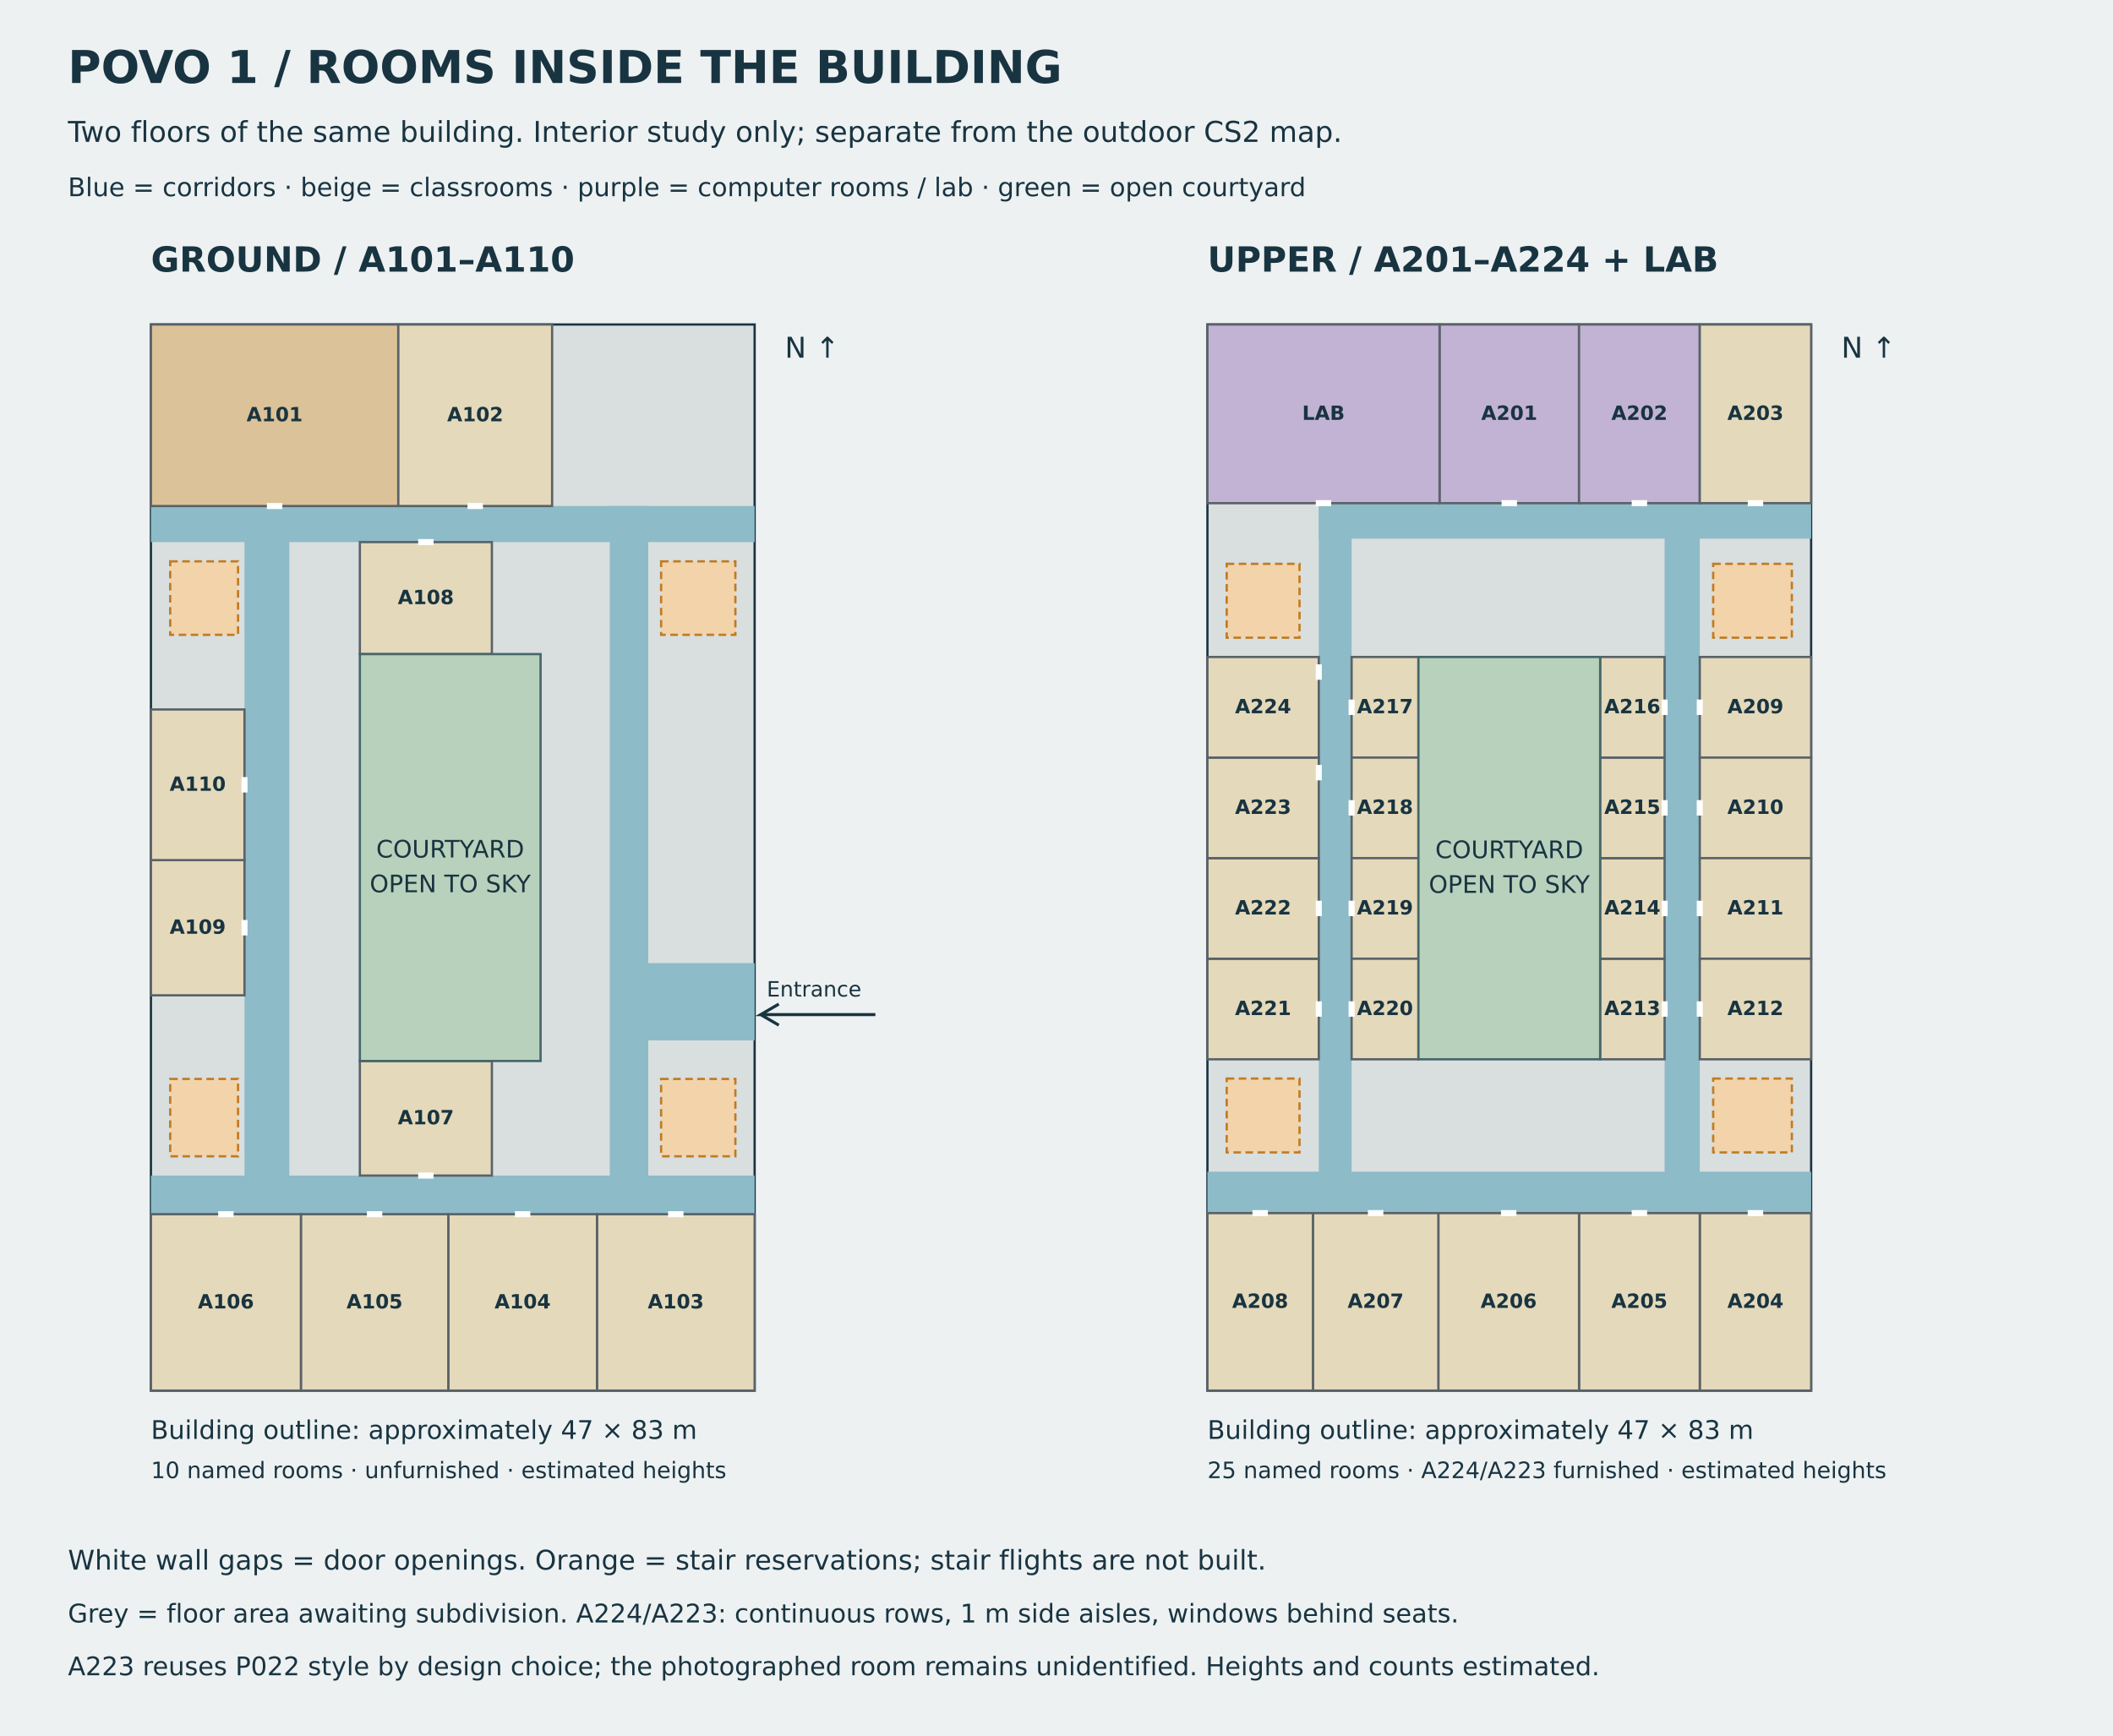
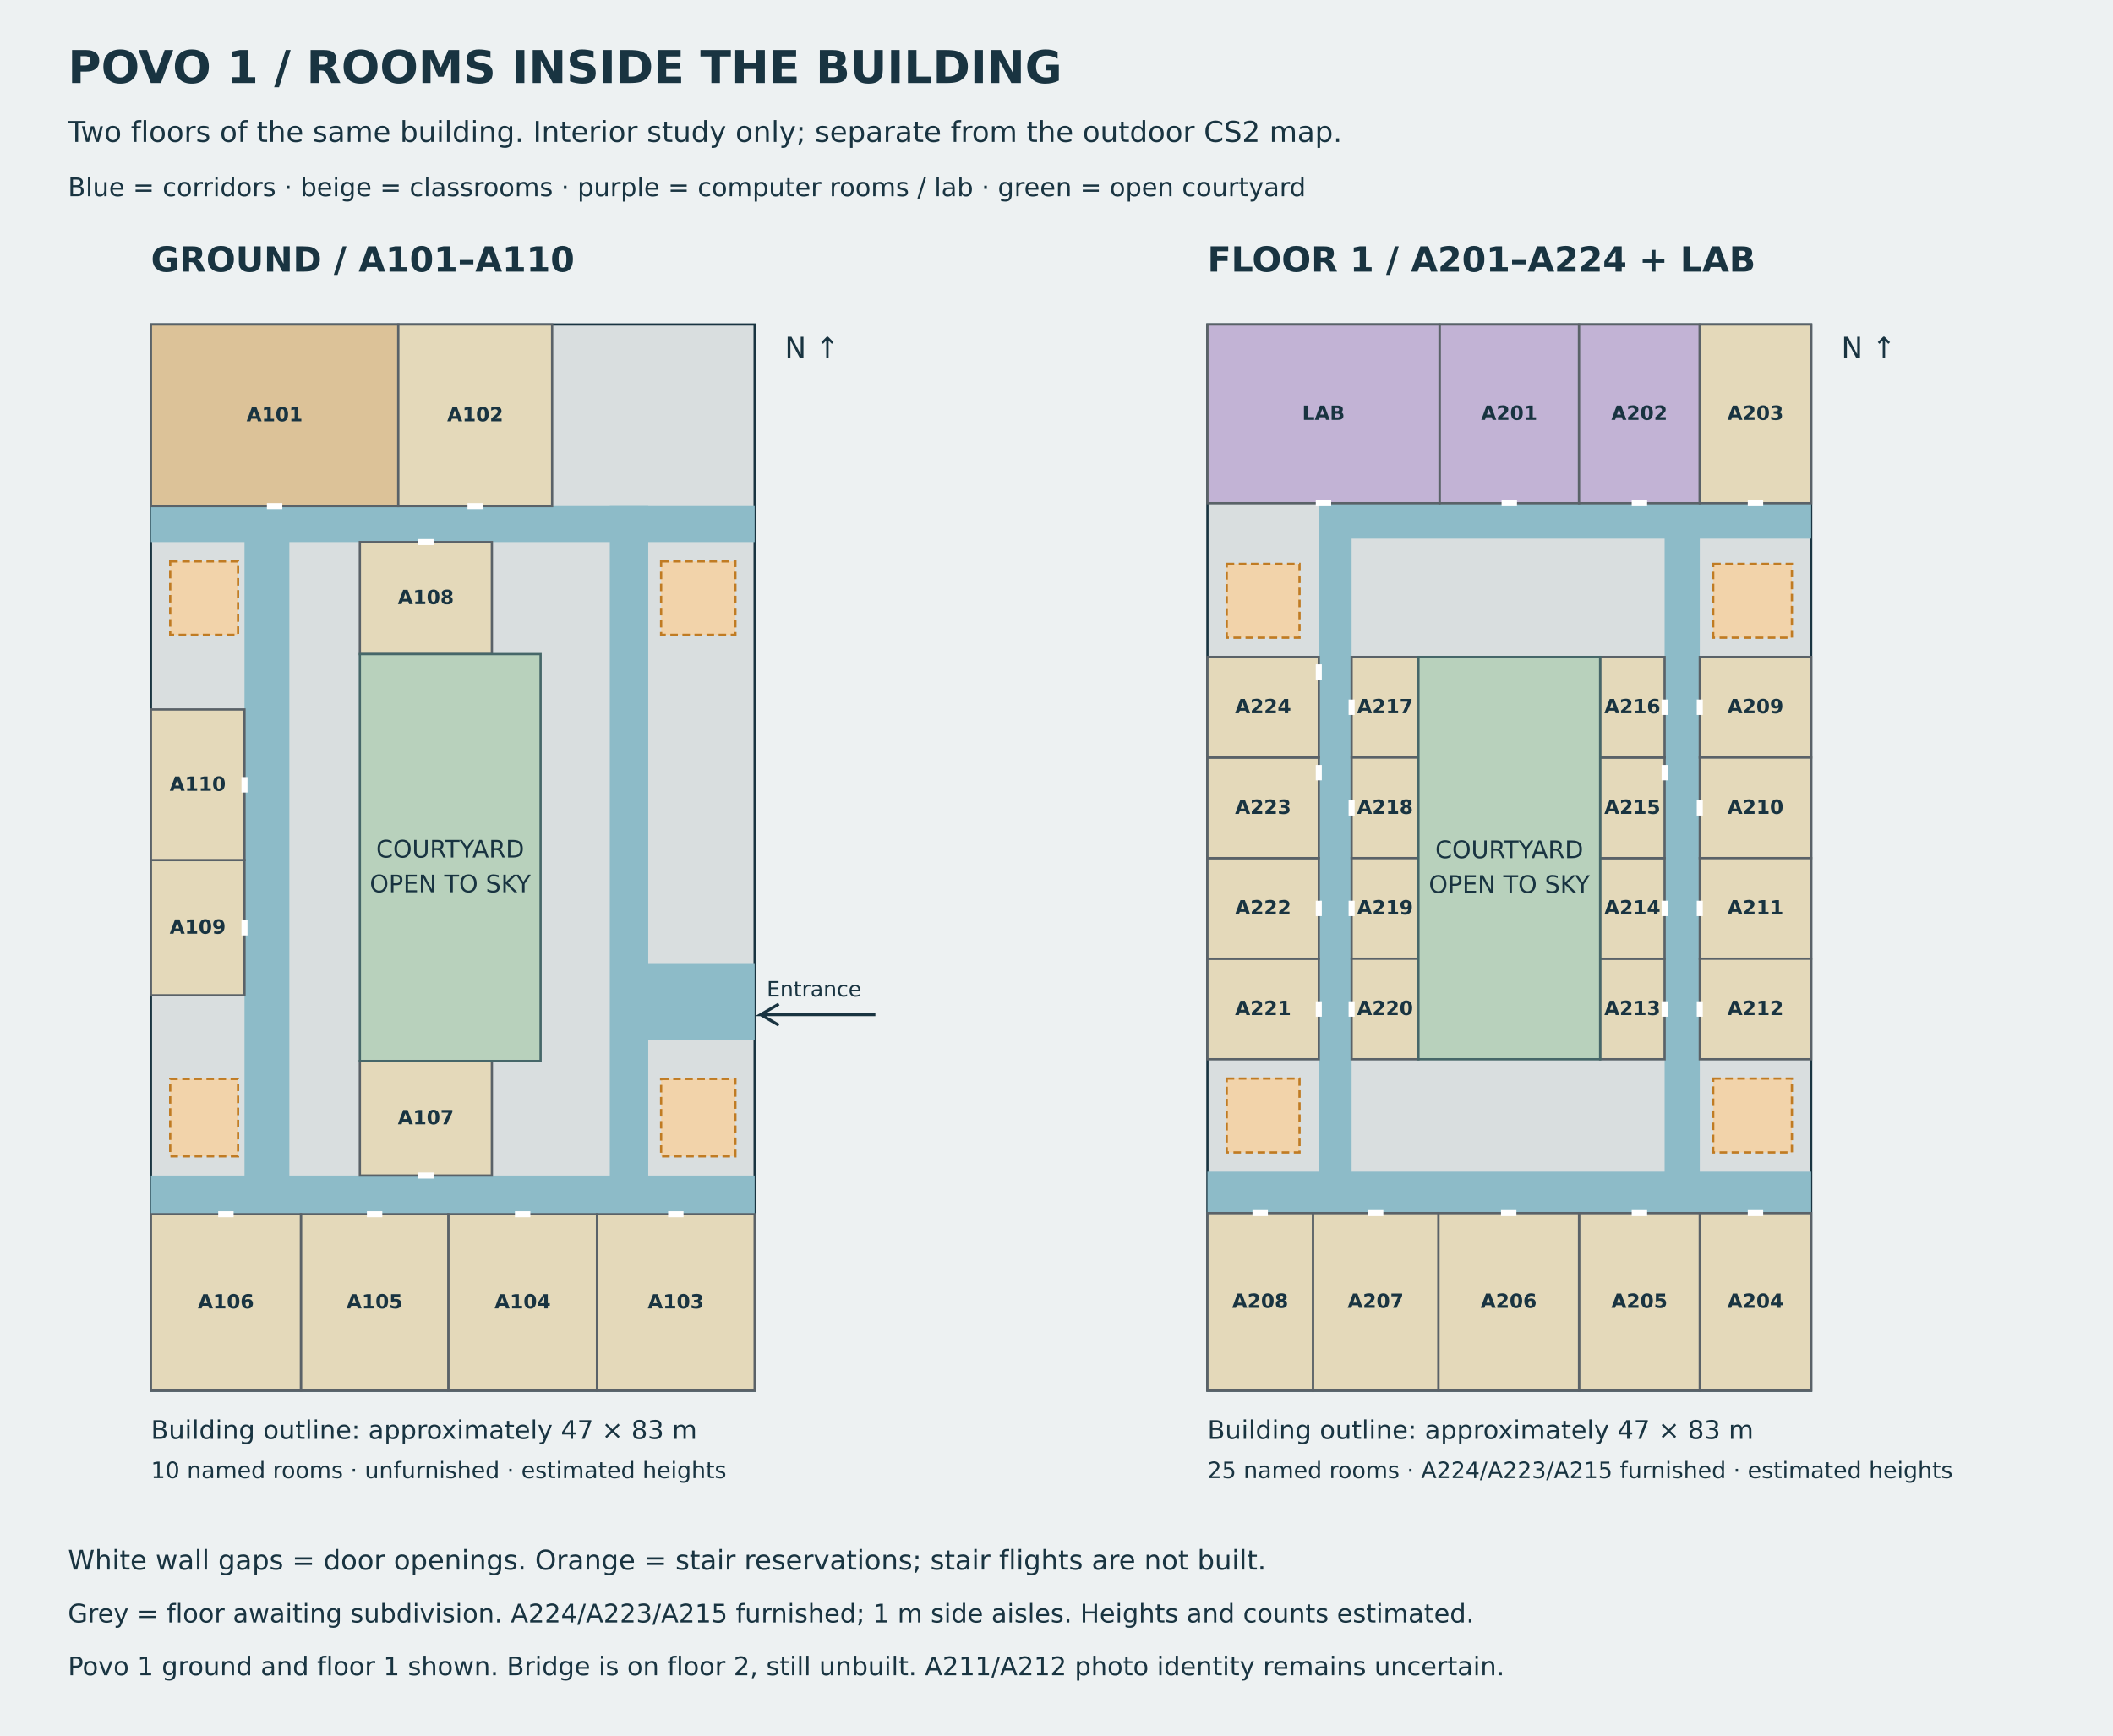
<svg xmlns="http://www.w3.org/2000/svg" width="1400" height="1150" viewBox="0 0 1400 1150">
  <rect width="1400" height="1150" fill="#edf1f2" />
  <g font-family="DejaVu Sans, sans-serif" fill="#193441">
    <text x="45" y="55" font-size="30" font-weight="bold">POVO 1 / ROOMS INSIDE THE BUILDING</text>
    <text x="45" y="94" font-size="19">Two floors of the same building. Interior study only; separate from the outdoor CS2 map.</text>
    <text x="45" y="130" font-size="17">Blue = corridors · beige = classrooms · purple = computer rooms / lab · green = open courtyard</text>
    <text x="100" y="180" font-size="23" font-weight="bold">GROUND / A101–A110</text>
    <rect x="100" y="215.0" width="400" height="706.383" fill="#d9dedf" stroke="#193441" stroke-width="1.5" />
    <rect x="161.996" y="335.29" width="29.724" height="464.95" fill="#8dbbc8" stroke="none" stroke-width="1.5" />
    <rect x="100.0" y="335.29" width="400.0" height="23.887" fill="#8dbbc8" stroke="none" stroke-width="1.5" />
    <rect x="404.034" y="335.29" width="25.478" height="464.95" fill="#8dbbc8" stroke="none" stroke-width="1.5" />
    <rect x="100.0" y="778.912" width="400.0" height="25.594" fill="#8dbbc8" stroke="none" stroke-width="1.5" />
    <rect x="416.773" y="638.147" width="83.227" height="51.187" fill="#8dbbc8" stroke="none" stroke-width="1.5" />
    <rect x="100.0" y="215.0" width="163.907" height="120.29" fill="#dcc298" stroke="#5a6268" stroke-width="1.5" />
    <text x="181.953" y="279.145" text-anchor="middle" font-size="13" font-weight="bold">A101</text>
    <path d="M 176.847 335.29 L 187.06 335.29" stroke="#ffffff" stroke-width="4" />
    <rect x="263.907" y="215.0" width="101.911" height="120.29" fill="#e4d9ba" stroke="#5a6268" stroke-width="1.5" />
    <text x="314.862" y="279.145" text-anchor="middle" font-size="13" font-weight="bold">A102</text>
    <path d="M 309.756 335.29 L 319.968 335.29" stroke="#ffffff" stroke-width="4" />
    <rect x="395.541" y="804.506" width="104.459" height="116.877" fill="#e4d9ba" stroke="#5a6268" stroke-width="1.5" />
    <text x="447.771" y="866.944" text-anchor="middle" font-size="13" font-weight="bold">A103</text>
    <path d="M 442.664 804.506 L 452.877 804.506" stroke="#ffffff" stroke-width="4" />
    <rect x="297.028" y="804.506" width="98.514" height="116.877" fill="#e4d9ba" stroke="#5a6268" stroke-width="1.5" />
    <text x="346.285" y="866.944" text-anchor="middle" font-size="13" font-weight="bold">A104</text>
    <path d="M 341.178 804.506 L 351.391 804.506" stroke="#ffffff" stroke-width="4" />
    <rect x="199.363" y="804.506" width="97.665" height="116.877" fill="#e4d9ba" stroke="#5a6268" stroke-width="1.5" />
    <text x="248.195" y="866.944" text-anchor="middle" font-size="13" font-weight="bold">A105</text>
    <path d="M 243.089 804.506 L 253.302 804.506" stroke="#ffffff" stroke-width="4" />
    <rect x="100.0" y="804.506" width="99.363" height="116.877" fill="#e4d9ba" stroke="#5a6268" stroke-width="1.5" />
    <text x="149.682" y="866.944" text-anchor="middle" font-size="13" font-weight="bold">A106</text>
    <path d="M 144.575 804.506 L 154.788 804.506" stroke="#ffffff" stroke-width="4" />
    <rect x="238.429" y="702.984" width="87.473" height="75.928" fill="#e4d9ba" stroke="#5a6268" stroke-width="1.5" />
    <text x="282.166" y="744.948" text-anchor="middle" font-size="13" font-weight="bold">A107</text>
    <path d="M 277.059 778.912 L 287.272 778.912" stroke="#ffffff" stroke-width="4" />
    <rect x="238.429" y="359.177" width="87.473" height="74.221" fill="#e4d9ba" stroke="#5a6268" stroke-width="1.5" />
    <text x="282.166" y="400.288" text-anchor="middle" font-size="13" font-weight="bold">A108</text>
    <path d="M 277.059 359.177 L 287.272 359.177" stroke="#ffffff" stroke-width="4" />
    <rect x="100.0" y="569.898" width="61.996" height="89.578" fill="#e4d9ba" stroke="#5a6268" stroke-width="1.5" />
    <text x="130.998" y="618.687" text-anchor="middle" font-size="13" font-weight="bold">A109</text>
    <path d="M 161.996 609.58 L 161.996 619.793" stroke="#ffffff" stroke-width="4" />
    <rect x="100.0" y="470.083" width="61.996" height="99.815" fill="#e4d9ba" stroke="#5a6268" stroke-width="1.5" />
    <text x="130.998" y="523.99" text-anchor="middle" font-size="13" font-weight="bold">A110</text>
    <path d="M 161.996 514.884 L 161.996 525.097" stroke="#ffffff" stroke-width="4" />
    <rect x="238.429" y="433.399" width="119.745" height="269.586" fill="#b8d1bc" stroke="#466769" stroke-width="1.5" />
    <text x="298.301" y="568.191" text-anchor="middle" font-size="16">COURTYARD</text>
    <text x="298.301" y="591.191" text-anchor="middle" font-size="16">OPEN TO SKY</text>
    <rect x="112.766" y="714.897" width="44.956" height="51.249" fill="#f2d3aa" stroke="#c07b23" stroke-width="1.5" stroke-dasharray="5 3" />
    <rect x="112.766" y="371.943" width="44.956" height="48.689" fill="#f2d3aa" stroke="#c07b23" stroke-width="1.5" stroke-dasharray="5 3" />
    <rect x="438.031" y="714.897" width="49.203" height="51.249" fill="#f2d3aa" stroke="#c07b23" stroke-width="1.5" stroke-dasharray="5 3" />
    <rect x="438.031" y="371.943" width="49.203" height="48.689" fill="#f2d3aa" stroke="#c07b23" stroke-width="1.5" stroke-dasharray="5 3" />
    <path d="M 580 672.272 L 504 672.272 l 12 -7 m -12 7 l 12 7" fill="none" stroke="#193441" stroke-width="2" />
    <text x="508" y="660.272" font-size="14">Entrance</text>
    <text x="520" y="237" font-size="19">N ↑</text>
    <text x="100" y="953.383" font-size="17">Building outline: approximately 47 × 83 m</text>
    <text x="100" y="979.383" font-size="15">10 named rooms · unfurnished · estimated heights</text>
-     <text x="800" y="180" font-size="23" font-weight="bold">UPPER / A201–A224 + LAB</text>
+     <text x="800" y="180" font-size="23" font-weight="bold">FLOOR 1 / A201–A224 + LAB</text>
    <rect x="800" y="215.0" width="400" height="706.383" fill="#d9dedf" stroke="#193441" stroke-width="1.5" />
    <rect x="873.786" y="333.384" width="21.748" height="466.479" fill="#8dbbc8" stroke="none" stroke-width="1.5" />
    <rect x="873.786" y="333.384" width="326.214" height="23.52" fill="#8dbbc8" stroke="none" stroke-width="1.5" />
    <rect x="1102.913" y="333.384" width="23.301" height="466.479" fill="#8dbbc8" stroke="none" stroke-width="1.5" />
    <rect x="800.0" y="776.343" width="400.0" height="27.44" fill="#8dbbc8" stroke="none" stroke-width="1.5" />
    <rect x="953.786" y="215.0" width="92.427" height="118.384" fill="#c2b3d5" stroke="#5a6268" stroke-width="1.5" />
    <text x="1000.0" y="278.192" text-anchor="middle" font-size="13" font-weight="bold">A201</text>
    <path d="M 994.894 333.384 L 1005.106 333.384" stroke="#ffffff" stroke-width="4" />
    <rect x="1046.214" y="215.0" width="80" height="118.384" fill="#c2b3d5" stroke="#5a6268" stroke-width="1.5" />
    <text x="1086.214" y="278.192" text-anchor="middle" font-size="13" font-weight="bold">A202</text>
    <path d="M 1081.107 333.384 L 1091.32 333.384" stroke="#ffffff" stroke-width="4" />
    <rect x="1126.214" y="215.0" width="73.786" height="118.384" fill="#e4d9ba" stroke="#5a6268" stroke-width="1.5" />
    <text x="1163.107" y="278.192" text-anchor="middle" font-size="13" font-weight="bold">A203</text>
    <path d="M 1158 333.384 L 1168.213 333.384" stroke="#ffffff" stroke-width="4" />
    <rect x="1126.214" y="803.783" width="73.786" height="117.6" fill="#e4d9ba" stroke="#5a6268" stroke-width="1.5" />
    <text x="1163.107" y="866.583" text-anchor="middle" font-size="13" font-weight="bold">A204</text>
    <path d="M 1158 803.783 L 1168.213 803.783" stroke="#ffffff" stroke-width="4" />
    <rect x="1046.214" y="803.783" width="80" height="117.6" fill="#e4d9ba" stroke="#5a6268" stroke-width="1.5" />
    <text x="1086.214" y="866.583" text-anchor="middle" font-size="13" font-weight="bold">A205</text>
    <path d="M 1081.107 803.783 L 1091.32 803.783" stroke="#ffffff" stroke-width="4" />
    <rect x="953.01" y="803.783" width="93.204" height="117.6" fill="#e4d9ba" stroke="#5a6268" stroke-width="1.5" />
    <text x="999.612" y="866.583" text-anchor="middle" font-size="13" font-weight="bold">A206</text>
    <path d="M 994.505 803.783 L 1004.718 803.783" stroke="#ffffff" stroke-width="4" />
    <rect x="869.903" y="803.783" width="83.107" height="117.6" fill="#e4d9ba" stroke="#5a6268" stroke-width="1.5" />
    <text x="911.456" y="866.583" text-anchor="middle" font-size="13" font-weight="bold">A207</text>
    <path d="M 906.35 803.783 L 916.563 803.783" stroke="#ffffff" stroke-width="4" />
    <rect x="800.0" y="803.783" width="69.903" height="117.6" fill="#e4d9ba" stroke="#5a6268" stroke-width="1.5" />
    <text x="834.951" y="866.583" text-anchor="middle" font-size="13" font-weight="bold">A208</text>
    <path d="M 829.845 803.783 L 840.058 803.783" stroke="#ffffff" stroke-width="4" />
    <rect x="1126.214" y="435.304" width="73.786" height="66.64" fill="#e4d9ba" stroke="#5a6268" stroke-width="1.5" />
    <text x="1163.107" y="472.624" text-anchor="middle" font-size="13" font-weight="bold">A209</text>
    <path d="M 1126.214 463.517 L 1126.214 473.73" stroke="#ffffff" stroke-width="4" />
    <rect x="1126.214" y="501.944" width="73.786" height="66.64" fill="#e4d9ba" stroke="#5a6268" stroke-width="1.5" />
    <text x="1163.107" y="539.264" text-anchor="middle" font-size="13" font-weight="bold">A210</text>
    <path d="M 1126.214 530.157 L 1126.214 540.37" stroke="#ffffff" stroke-width="4" />
    <rect x="1126.214" y="568.583" width="73.786" height="66.64" fill="#e4d9ba" stroke="#5a6268" stroke-width="1.5" />
    <text x="1163.107" y="605.903" text-anchor="middle" font-size="13" font-weight="bold">A211</text>
    <path d="M 1126.214 596.797 L 1126.214 607.01" stroke="#ffffff" stroke-width="4" />
    <rect x="1126.214" y="635.223" width="73.786" height="66.64" fill="#e4d9ba" stroke="#5a6268" stroke-width="1.5" />
    <text x="1163.107" y="672.543" text-anchor="middle" font-size="13" font-weight="bold">A212</text>
    <path d="M 1126.214 663.437 L 1126.214 673.65" stroke="#ffffff" stroke-width="4" />
    <rect x="1060.194" y="635.223" width="42.718" height="66.64" fill="#e4d9ba" stroke="#5a6268" stroke-width="1.5" />
    <text x="1081.553" y="672.543" text-anchor="middle" font-size="13" font-weight="bold">A213</text>
    <path d="M 1102.913 663.437 L 1102.913 673.65" stroke="#ffffff" stroke-width="4" />
    <rect x="1060.194" y="568.583" width="42.718" height="66.64" fill="#e4d9ba" stroke="#5a6268" stroke-width="1.5" />
    <text x="1081.553" y="605.903" text-anchor="middle" font-size="13" font-weight="bold">A214</text>
    <path d="M 1102.913 596.797 L 1102.913 607.01" stroke="#ffffff" stroke-width="4" />
    <rect x="1060.194" y="501.944" width="42.718" height="66.64" fill="#e4d9ba" stroke="#5a6268" stroke-width="1.5" />
    <text x="1081.553" y="539.264" text-anchor="middle" font-size="13" font-weight="bold">A215</text>
-     <path d="M 1102.913 530.157 L 1102.913 540.37" stroke="#ffffff" stroke-width="4" />
+     <path d="M 1102.913 506.833 L 1102.913 517.046" stroke="#ffffff" stroke-width="4" />
    <rect x="1060.194" y="435.304" width="42.718" height="66.64" fill="#e4d9ba" stroke="#5a6268" stroke-width="1.5" />
    <text x="1081.553" y="472.624" text-anchor="middle" font-size="13" font-weight="bold">A216</text>
    <path d="M 1102.913 463.517 L 1102.913 473.73" stroke="#ffffff" stroke-width="4" />
    <rect x="895.534" y="435.304" width="44.272" height="66.64" fill="#e4d9ba" stroke="#5a6268" stroke-width="1.5" />
    <text x="917.67" y="472.624" text-anchor="middle" font-size="13" font-weight="bold">A217</text>
    <path d="M 895.534 463.517 L 895.534 473.73" stroke="#ffffff" stroke-width="4" />
    <rect x="895.534" y="501.944" width="44.272" height="66.64" fill="#e4d9ba" stroke="#5a6268" stroke-width="1.5" />
    <text x="917.67" y="539.264" text-anchor="middle" font-size="13" font-weight="bold">A218</text>
    <path d="M 895.534 530.157 L 895.534 540.37" stroke="#ffffff" stroke-width="4" />
    <rect x="895.534" y="568.583" width="44.272" height="66.64" fill="#e4d9ba" stroke="#5a6268" stroke-width="1.5" />
    <text x="917.67" y="605.903" text-anchor="middle" font-size="13" font-weight="bold">A219</text>
    <path d="M 895.534 596.797 L 895.534 607.01" stroke="#ffffff" stroke-width="4" />
    <rect x="895.534" y="635.223" width="44.272" height="66.64" fill="#e4d9ba" stroke="#5a6268" stroke-width="1.5" />
    <text x="917.67" y="672.543" text-anchor="middle" font-size="13" font-weight="bold">A220</text>
    <path d="M 895.534 663.437 L 895.534 673.65" stroke="#ffffff" stroke-width="4" />
    <rect x="800.0" y="635.223" width="73.786" height="66.64" fill="#e4d9ba" stroke="#5a6268" stroke-width="1.5" />
    <text x="836.893" y="672.543" text-anchor="middle" font-size="13" font-weight="bold">A221</text>
    <path d="M 873.786 663.437 L 873.786 673.65" stroke="#ffffff" stroke-width="4" />
    <rect x="800.0" y="568.583" width="73.786" height="66.64" fill="#e4d9ba" stroke="#5a6268" stroke-width="1.5" />
    <text x="836.893" y="605.903" text-anchor="middle" font-size="13" font-weight="bold">A222</text>
    <path d="M 873.786 596.797 L 873.786 607.01" stroke="#ffffff" stroke-width="4" />
    <rect x="800.0" y="501.944" width="73.786" height="66.64" fill="#e4d9ba" stroke="#5a6268" stroke-width="1.5" />
    <text x="836.893" y="539.264" text-anchor="middle" font-size="13" font-weight="bold">A223</text>
    <path d="M 873.786 506.833 L 873.786 517.046" stroke="#ffffff" stroke-width="4" />
    <rect x="800.0" y="435.304" width="73.786" height="66.64" fill="#e4d9ba" stroke="#5a6268" stroke-width="1.5" />
    <text x="836.893" y="472.624" text-anchor="middle" font-size="13" font-weight="bold">A224</text>
    <path d="M 873.786 440.193 L 873.786 450.406" stroke="#ffffff" stroke-width="4" />
    <rect x="800.0" y="215.0" width="153.786" height="118.384" fill="#c2b3d5" stroke="#5a6268" stroke-width="1.5" />
    <text x="876.893" y="278.192" text-anchor="middle" font-size="13" font-weight="bold">LAB</text>
    <path d="M 871.787 333.384 L 882 333.384" stroke="#ffffff" stroke-width="4" />
    <rect x="939.806" y="435.304" width="120.388" height="266.56" fill="#b8d1bc" stroke="#466769" stroke-width="1.5" />
    <text x="1000.0" y="568.583" text-anchor="middle" font-size="16">COURTYARD</text>
    <text x="1000.0" y="591.583" text-anchor="middle" font-size="16">OPEN TO SKY</text>
    <rect x="812.766" y="714.629" width="48.254" height="48.948" fill="#f2d3aa" stroke="#c07b23" stroke-width="1.5" stroke-dasharray="5 3" />
    <rect x="812.766" y="373.59" width="48.254" height="48.948" fill="#f2d3aa" stroke="#c07b23" stroke-width="1.5" stroke-dasharray="5 3" />
    <rect x="1135.096" y="714.629" width="52.138" height="48.948" fill="#f2d3aa" stroke="#c07b23" stroke-width="1.5" stroke-dasharray="5 3" />
    <rect x="1135.096" y="373.59" width="52.138" height="48.948" fill="#f2d3aa" stroke="#c07b23" stroke-width="1.5" stroke-dasharray="5 3" />
    <text x="1220" y="237" font-size="19">N ↑</text>
    <text x="800" y="953.383" font-size="17">Building outline: approximately 47 × 83 m</text>
-     <text x="800" y="979.383" font-size="15">25 named rooms · A224/A223 furnished · estimated heights</text>
+     <text x="800" y="979.383" font-size="15">25 named rooms · A224/A223/A215 furnished · estimated heights</text>
    <text x="45" y="1040" font-size="18">White wall gaps = door openings. Orange = stair reservations; stair flights are not built.</text>
-     <text x="45" y="1075" font-size="17">Grey = floor area awaiting subdivision. A224/A223: continuous rows, 1 m side aisles, windows behind seats.</text>
-     <text x="45" y="1110" font-size="17">A223 reuses P022 style by design choice; the photographed room remains unidentified. Heights and counts estimated.</text>
+     <text x="45" y="1075" font-size="17">Grey = floor awaiting subdivision. A224/A223/A215 furnished; 1 m side aisles. Heights and counts estimated.</text>
+     <text x="45" y="1110" font-size="17">Povo 1 ground and floor 1 shown. Bridge is on floor 2, still unbuilt. A211/A212 photo identity remains uncertain.</text>
  </g>
</svg>
